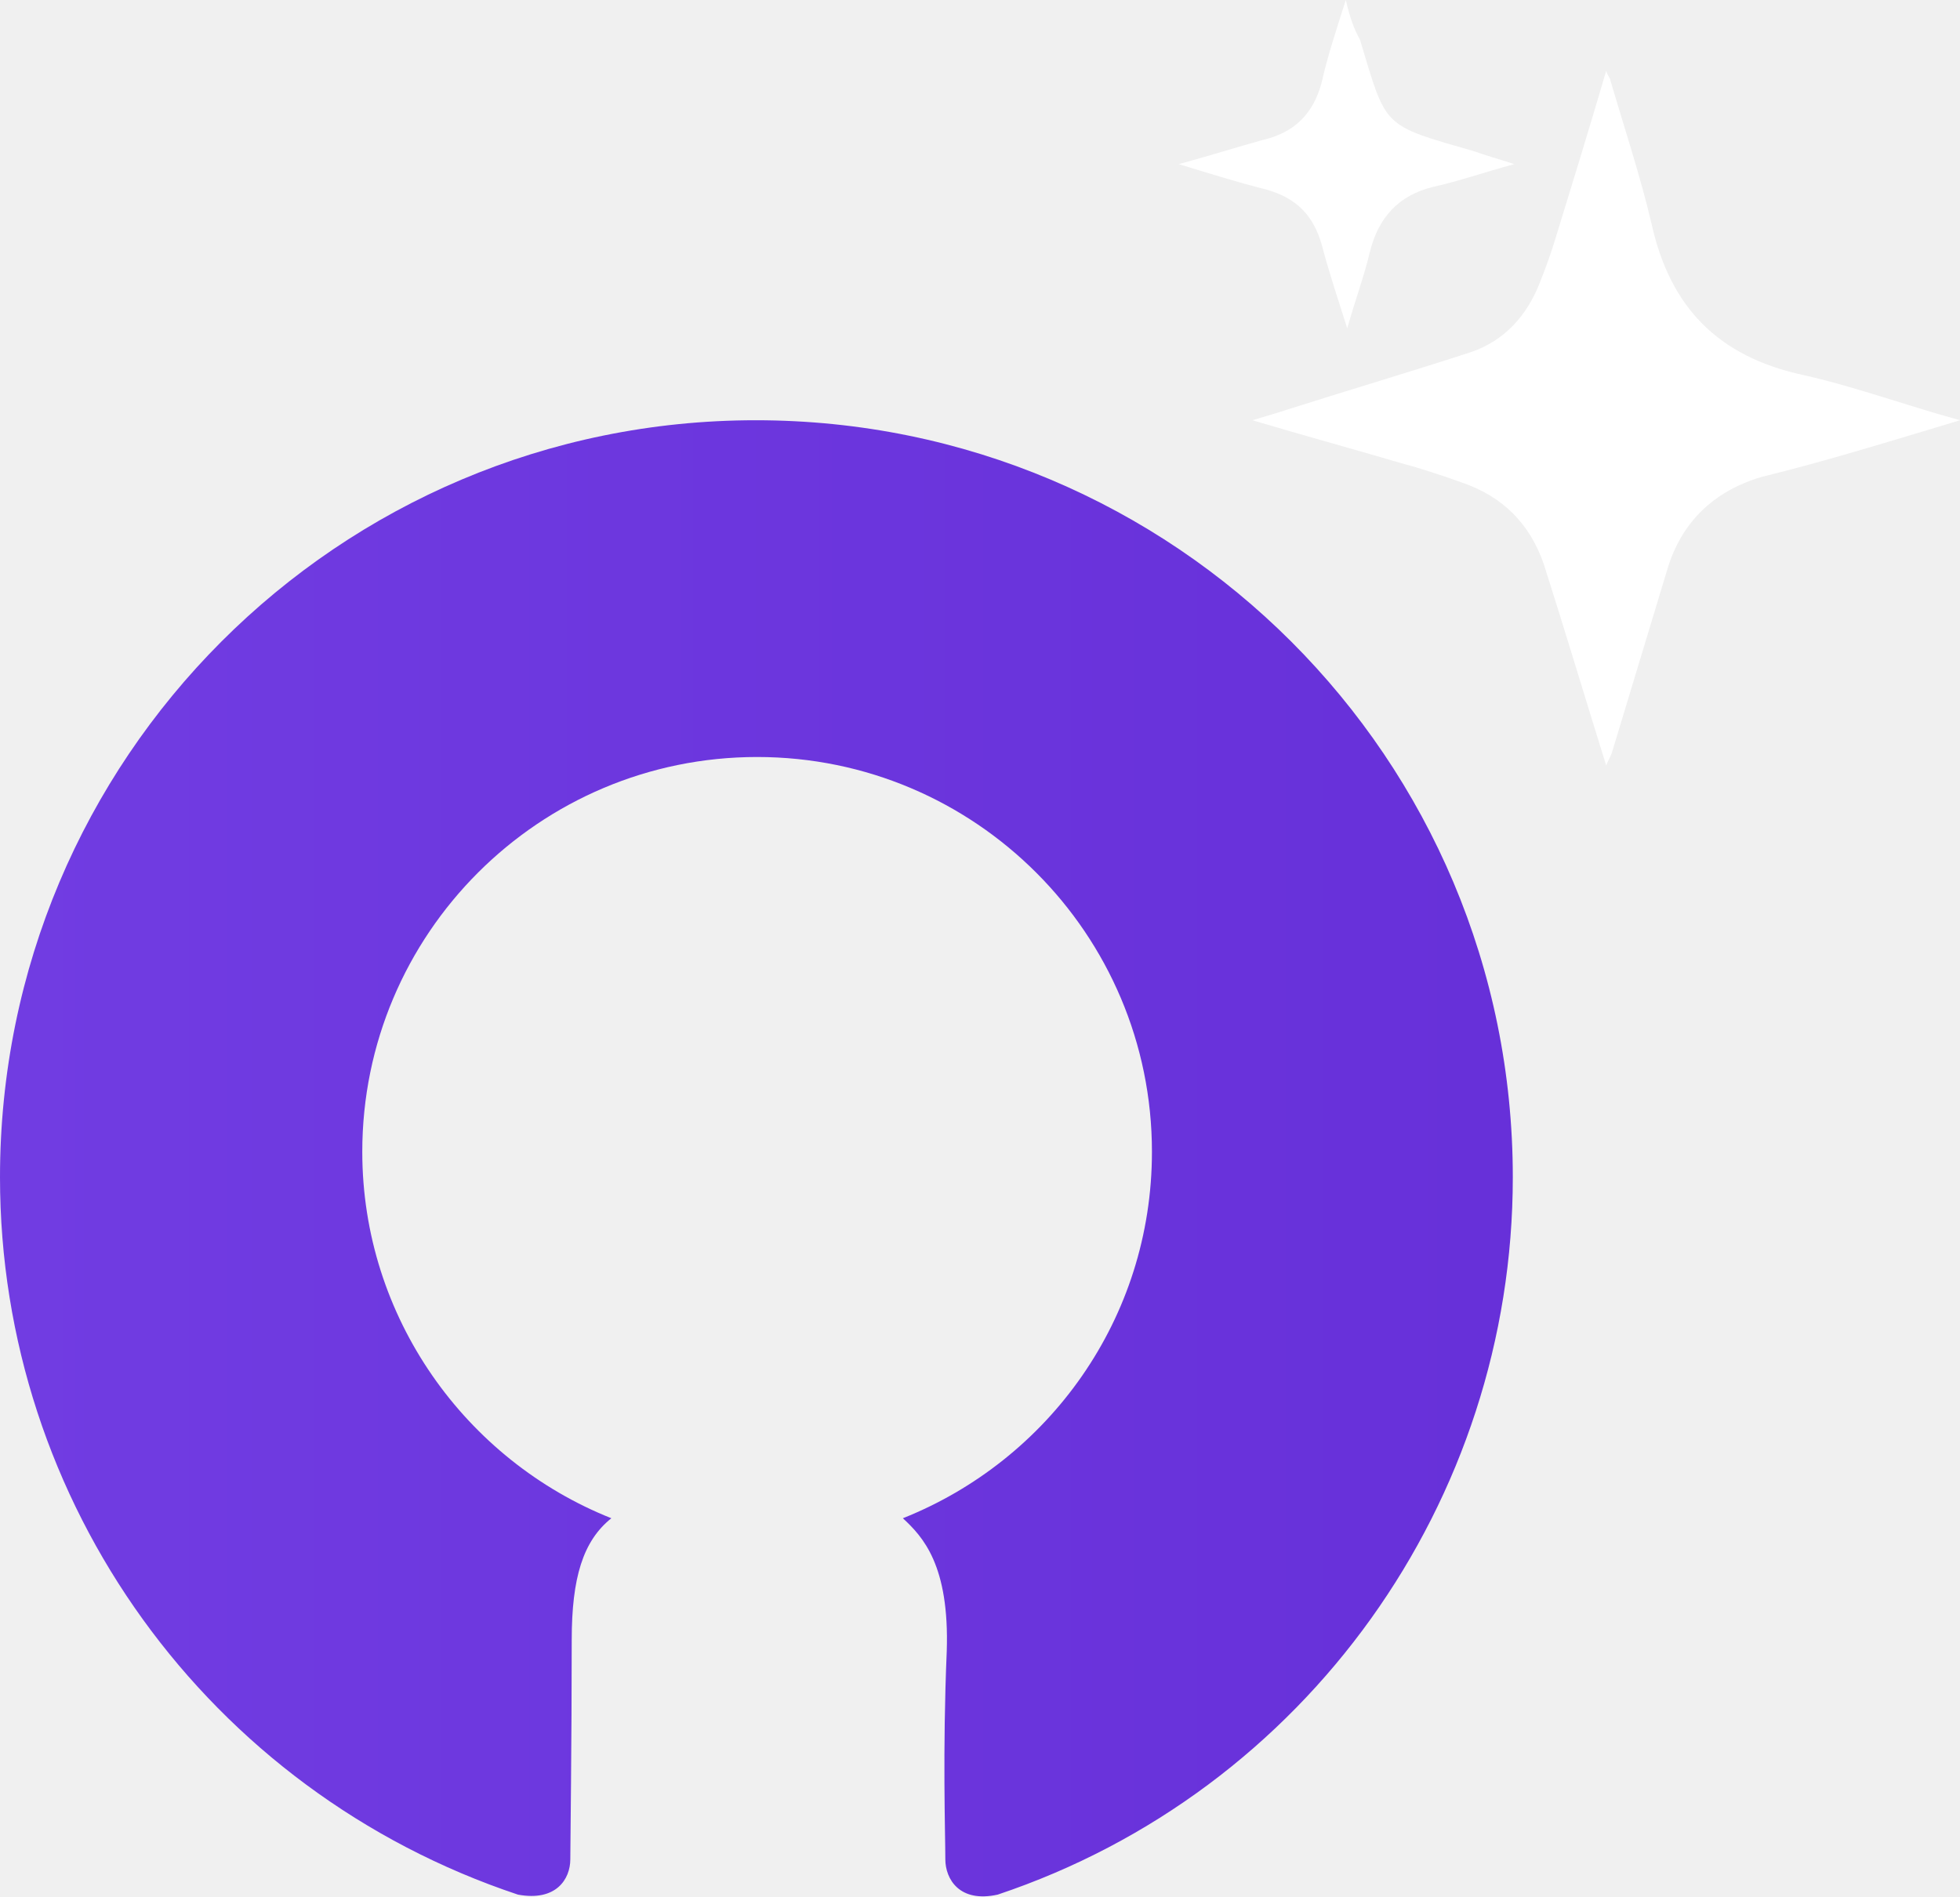
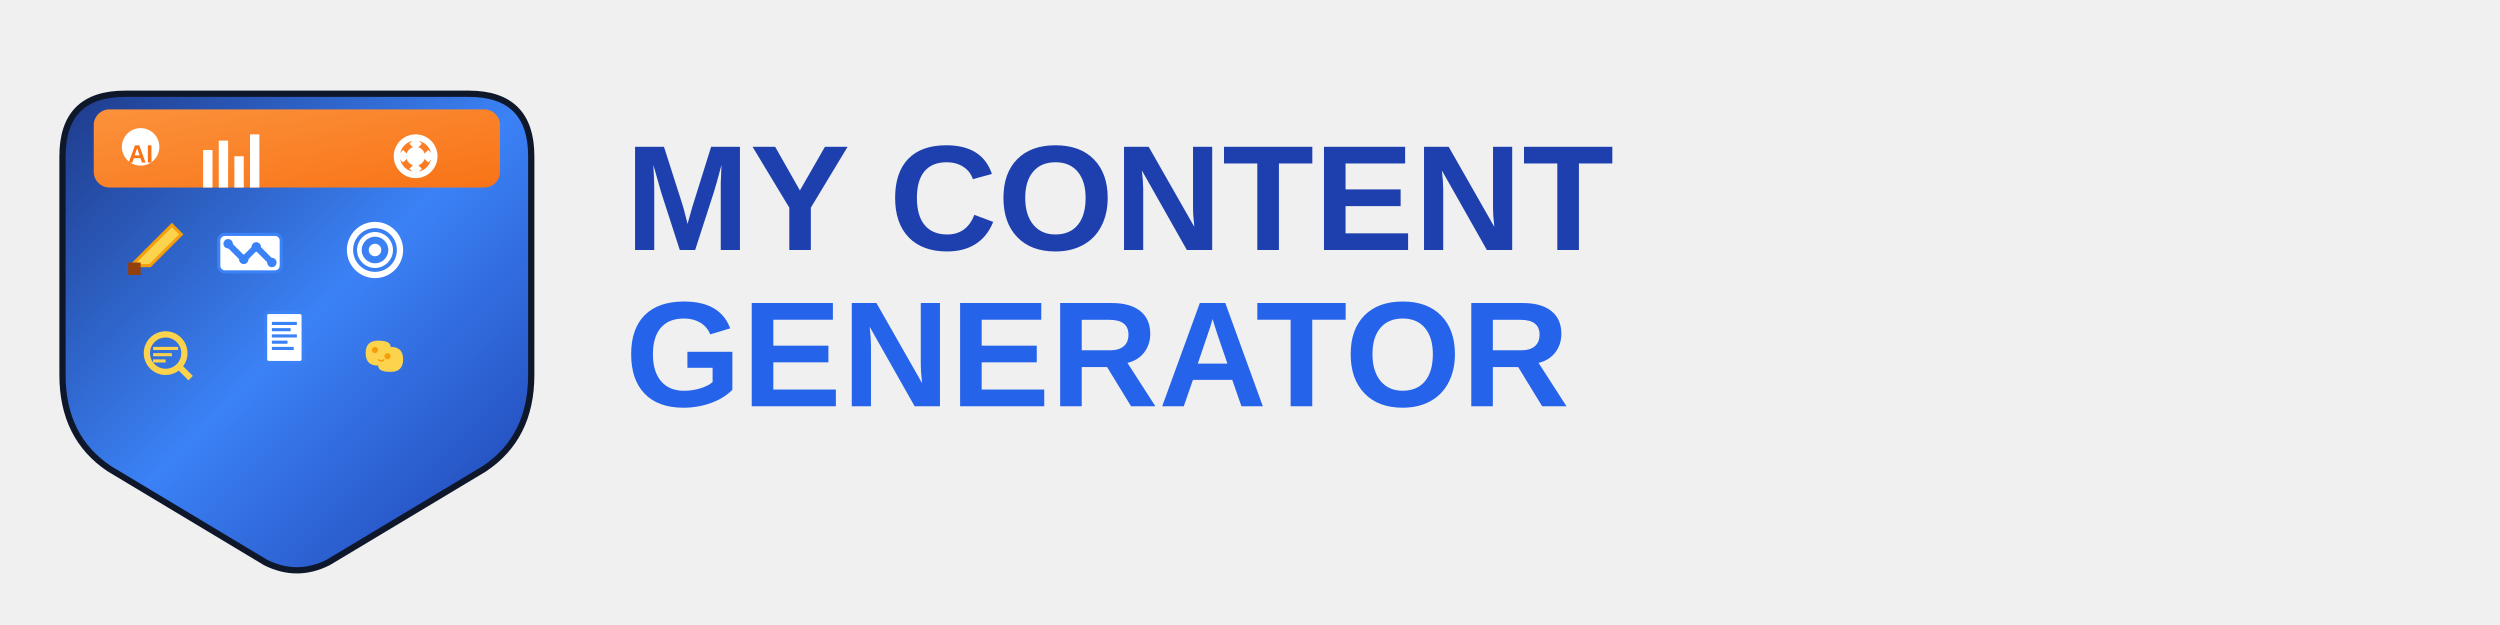
- <svg xmlns="http://www.w3.org/2000/svg" version="1.1" x="0px" y="0px" style="enable-background:new 0 0 485.5 142;" xml:space="preserve" viewBox="3 4 138.5 134.02">
-   <style type="text/css">
- 	.st0{display:none;}
- 	.st1{display:inline;fill:#080B13;}
- 	.st2{enable-background:new    ;}
- 	.st3{fill:#FFFFFF;}
- 	.st4{fill:url(#SVGID_1_);}
- </style>
-   <g class="st2">
-     <g>
-       <path class="st3" d="M141.5,33.7c-4-1.1-7.5-2.4-11.1-3.2c-6-1.3-9.4-4.8-10.7-10.7c-0.8-3.4-1.9-6.7-2.9-10.1    c0-0.2-0.2-0.3-0.3-0.7c-1.2,4.1-2.4,8-3.6,11.9c-0.3,1-0.7,2.1-1.1,3.1c-0.9,2.3-2.5,4.1-4.9,4.9c-4.3,1.4-8.7,2.7-13.1,4.1    c-0.6,0.2-1.3,0.4-2.3,0.7c3.7,1.1,7,2,10.4,3c1.5,0.4,3,0.9,4.4,1.4c2.9,1,4.8,2.9,5.8,5.8c1.5,4.7,2.9,9.4,4.4,14.2    c0.1-0.3,0.3-0.6,0.4-0.9c1.3-4.3,2.6-8.6,3.9-12.9c1-3.4,3.3-5.6,6.7-6.6C132,36.6,136.5,35.2,141.5,33.7z" />
-       <path class="st3" d="M98.1,4c-0.7,2.2-1.3,4-1.7,5.8c-0.6,2.3-2,3.6-4.2,4.1c-1.8,0.5-3.7,1.1-5.9,1.7c2.3,0.7,4.2,1.3,6.2,1.8    c2.1,0.6,3.3,1.8,3.9,3.9c0.5,1.9,1.1,3.7,1.8,5.9c0.6-2.1,1.2-3.7,1.6-5.4c0.6-2.4,2-4,4.5-4.6c1.8-0.4,3.5-1,5.7-1.6    c-1.2-0.4-2-0.6-2.8-0.9c-6.6-1.9-6.2-1.6-8.1-7.9C98.7,6.1,98.4,5.3,98.1,4z" />
-     </g>
-     <g id="Vector_Smart_Object_xA0_Image_00000107568830299365483660000013795074849348738710_">
-       <linearGradient id="SVGID_1_" gradientUnits="userSpaceOnUse" x1="2.959" y1="85.854" x2="109.873" y2="85.854">
-         <stop offset="0" style="stop-color:#713CE2" />
-         <stop offset="1" style="stop-color:#6730D9" />
-       </linearGradient>
-       <path class="st4" d="M56.4,33.7C26.9,33.7,3,57.6,3,87.2c0,23,14.7,43.4,36.6,50.7c2.7,0.5,3.7-1.1,3.7-2.5    c0-0.8,0.1-8.4,0.1-15.5c0-4.4,0.8-7,2.8-8.6c-10.3-4.1-17.6-14.2-17.6-25.9c0-15.4,12.5-27.9,27.9-27.9    c15.4,0,27.9,12.5,27.9,27.9c0,11.8-7.3,21.8-17.6,25.9c1.4,1.3,3.3,3.3,3.1,9.4c-0.3,7.1-0.1,12.9-0.1,14.7c0,1.4,1,3.1,3.7,2.5    c21.8-7.3,36.4-27.8,36.4-50.7C109.9,57.6,86,33.7,56.4,33.7z" />
-     </g>
+ <svg xmlns="http://www.w3.org/2000/svg" width="800" height="200" viewBox="0 0 800 200" fill="none">
+   <defs>
+     <linearGradient id="shieldGradient" x1="0%" y1="0%" x2="100%" y2="100%">
+       <stop offset="0%" style="stop-color:#1E3A8A;stop-opacity:1" />
+       <stop offset="50%" style="stop-color:#3B82F6;stop-opacity:1" />
+       <stop offset="100%" style="stop-color:#1E40AF;stop-opacity:1" />
+     </linearGradient>
+     <linearGradient id="orangeGradient" x1="0%" y1="0%" x2="100%" y2="100%">
+       <stop offset="0%" style="stop-color:#FB923C;stop-opacity:1" />
+       <stop offset="100%" style="stop-color:#F97316;stop-opacity:1" />
+     </linearGradient>
+   </defs>
+   <path d="M20 50 L20 120 Q20 140 35 150 L85 180 Q95 185 105 180 L155 150 Q170 140 170 120 L170 50 Q170 30 150 30 L40 30 Q20 30 20 50 Z" fill="url(#shieldGradient)" stroke="#0F172A" stroke-width="2" />
+   <rect x="30" y="35" width="130" height="25" rx="5" fill="url(#orangeGradient)" />
+   <circle cx="45" cy="47" r="6" fill="white" />
+   <text x="45" y="52" text-anchor="middle" font-family="Arial, sans-serif" font-size="8" font-weight="bold" fill="#F97316">AI</text>
+   <g transform="translate(65, 40)">
+     <rect x="0" y="8" width="3" height="12" fill="white" />
+     <rect x="5" y="5" width="3" height="15" fill="white" />
+     <rect x="10" y="10" width="3" height="10" fill="white" />
+     <rect x="15" y="3" width="3" height="17" fill="white" />
  </g>
+   <g transform="translate(125, 42)">
+     <circle cx="8" cy="8" r="6" fill="none" stroke="white" stroke-width="2" />
+     <circle cx="8" cy="8" r="3" fill="white" />
+     <path d="M8 2 L10 4 L8 6 L6 4 Z" fill="white" />
+     <path d="M14 8 L12 10 L10 8 L12 6 Z" fill="white" />
+     <path d="M8 14 L6 12 L8 10 L10 12 Z" fill="white" />
+     <path d="M2 8 L4 6 L6 8 L4 10 Z" fill="white" />
+   </g>
+   <g transform="translate(40, 70)">
+     <path d="M2 15 L5 12 L15 2 L18 5 L8 15 Z" fill="#FCD34D" stroke="#F59E0B" stroke-width="1" />
+     <rect x="1" y="14" width="4" height="4" fill="#92400E" />
+   </g>
+   <g transform="translate(70, 75)">
+     <rect x="0" y="0" width="20" height="12" rx="2" fill="white" stroke="#3B82F6" />
+     <path d="M3 3 L8 8 L12 4 L17 9" stroke="#3B82F6" stroke-width="2" fill="none" />
+     <circle cx="3" cy="3" r="1.5" fill="#3B82F6" />
+     <circle cx="8" cy="8" r="1.5" fill="#3B82F6" />
+     <circle cx="12" cy="4" r="1.5" fill="#3B82F6" />
+     <circle cx="17" cy="9" r="1.5" fill="#3B82F6" />
+   </g>
+   <g transform="translate(110, 70)">
+     <circle cx="10" cy="10" r="8" fill="none" stroke="white" stroke-width="2" />
+     <circle cx="10" cy="10" r="5" fill="none" stroke="white" stroke-width="1.5" />
+     <circle cx="10" cy="10" r="2" fill="white" />
+   </g>
+   <g transform="translate(45, 105)">
+     <circle cx="8" cy="8" r="6" fill="none" stroke="#FCD34D" stroke-width="2" />
+     <path d="M12 12 L16 16" stroke="#FCD34D" stroke-width="2" />
+     <rect x="4" y="6" width="8" height="1" fill="#FCD34D" />
+     <rect x="4" y="8" width="6" height="1" fill="#FCD34D" />
+     <rect x="4" y="10" width="4" height="1" fill="#FCD34D" />
+   </g>
+   <g transform="translate(85, 100)">
+     <rect x="0" y="0" width="12" height="16" rx="1" fill="white" stroke="#3B82F6" />
+     <rect x="2" y="3" width="8" height="1" fill="#3B82F6" />
+     <rect x="2" y="5" width="6" height="1" fill="#3B82F6" />
+     <rect x="2" y="7" width="8" height="1" fill="#3B82F6" />
+     <rect x="2" y="9" width="5" height="1" fill="#3B82F6" />
+     <rect x="2" y="11" width="7" height="1" fill="#3B82F6" />
+   </g>
+   <g transform="translate(115, 105)">
+     <path d="M2 8 Q2 4 6 4 Q10 4 10 6 Q14 6 14 10 Q14 14 10 14 Q6 14 6 12 Q2 12 2 8 Z" fill="#FCD34D" />
+     <circle cx="5" cy="7" r="1" fill="#F59E0B" />
+     <circle cx="9" cy="9" r="1" fill="#F59E0B" />
+     <path d="M6 10 Q7 11 8 10" stroke="#F59E0B" stroke-width="0.5" fill="none" />
+   </g>
+   <text x="200" y="80" font-family="Arial, sans-serif" font-size="48" font-weight="bold" fill="#1E40AF">MY CONTENT</text>
+   <text x="200" y="130" font-family="Arial, sans-serif" font-size="48" font-weight="bold" fill="#2563EB">GENERATOR</text>
</svg>
